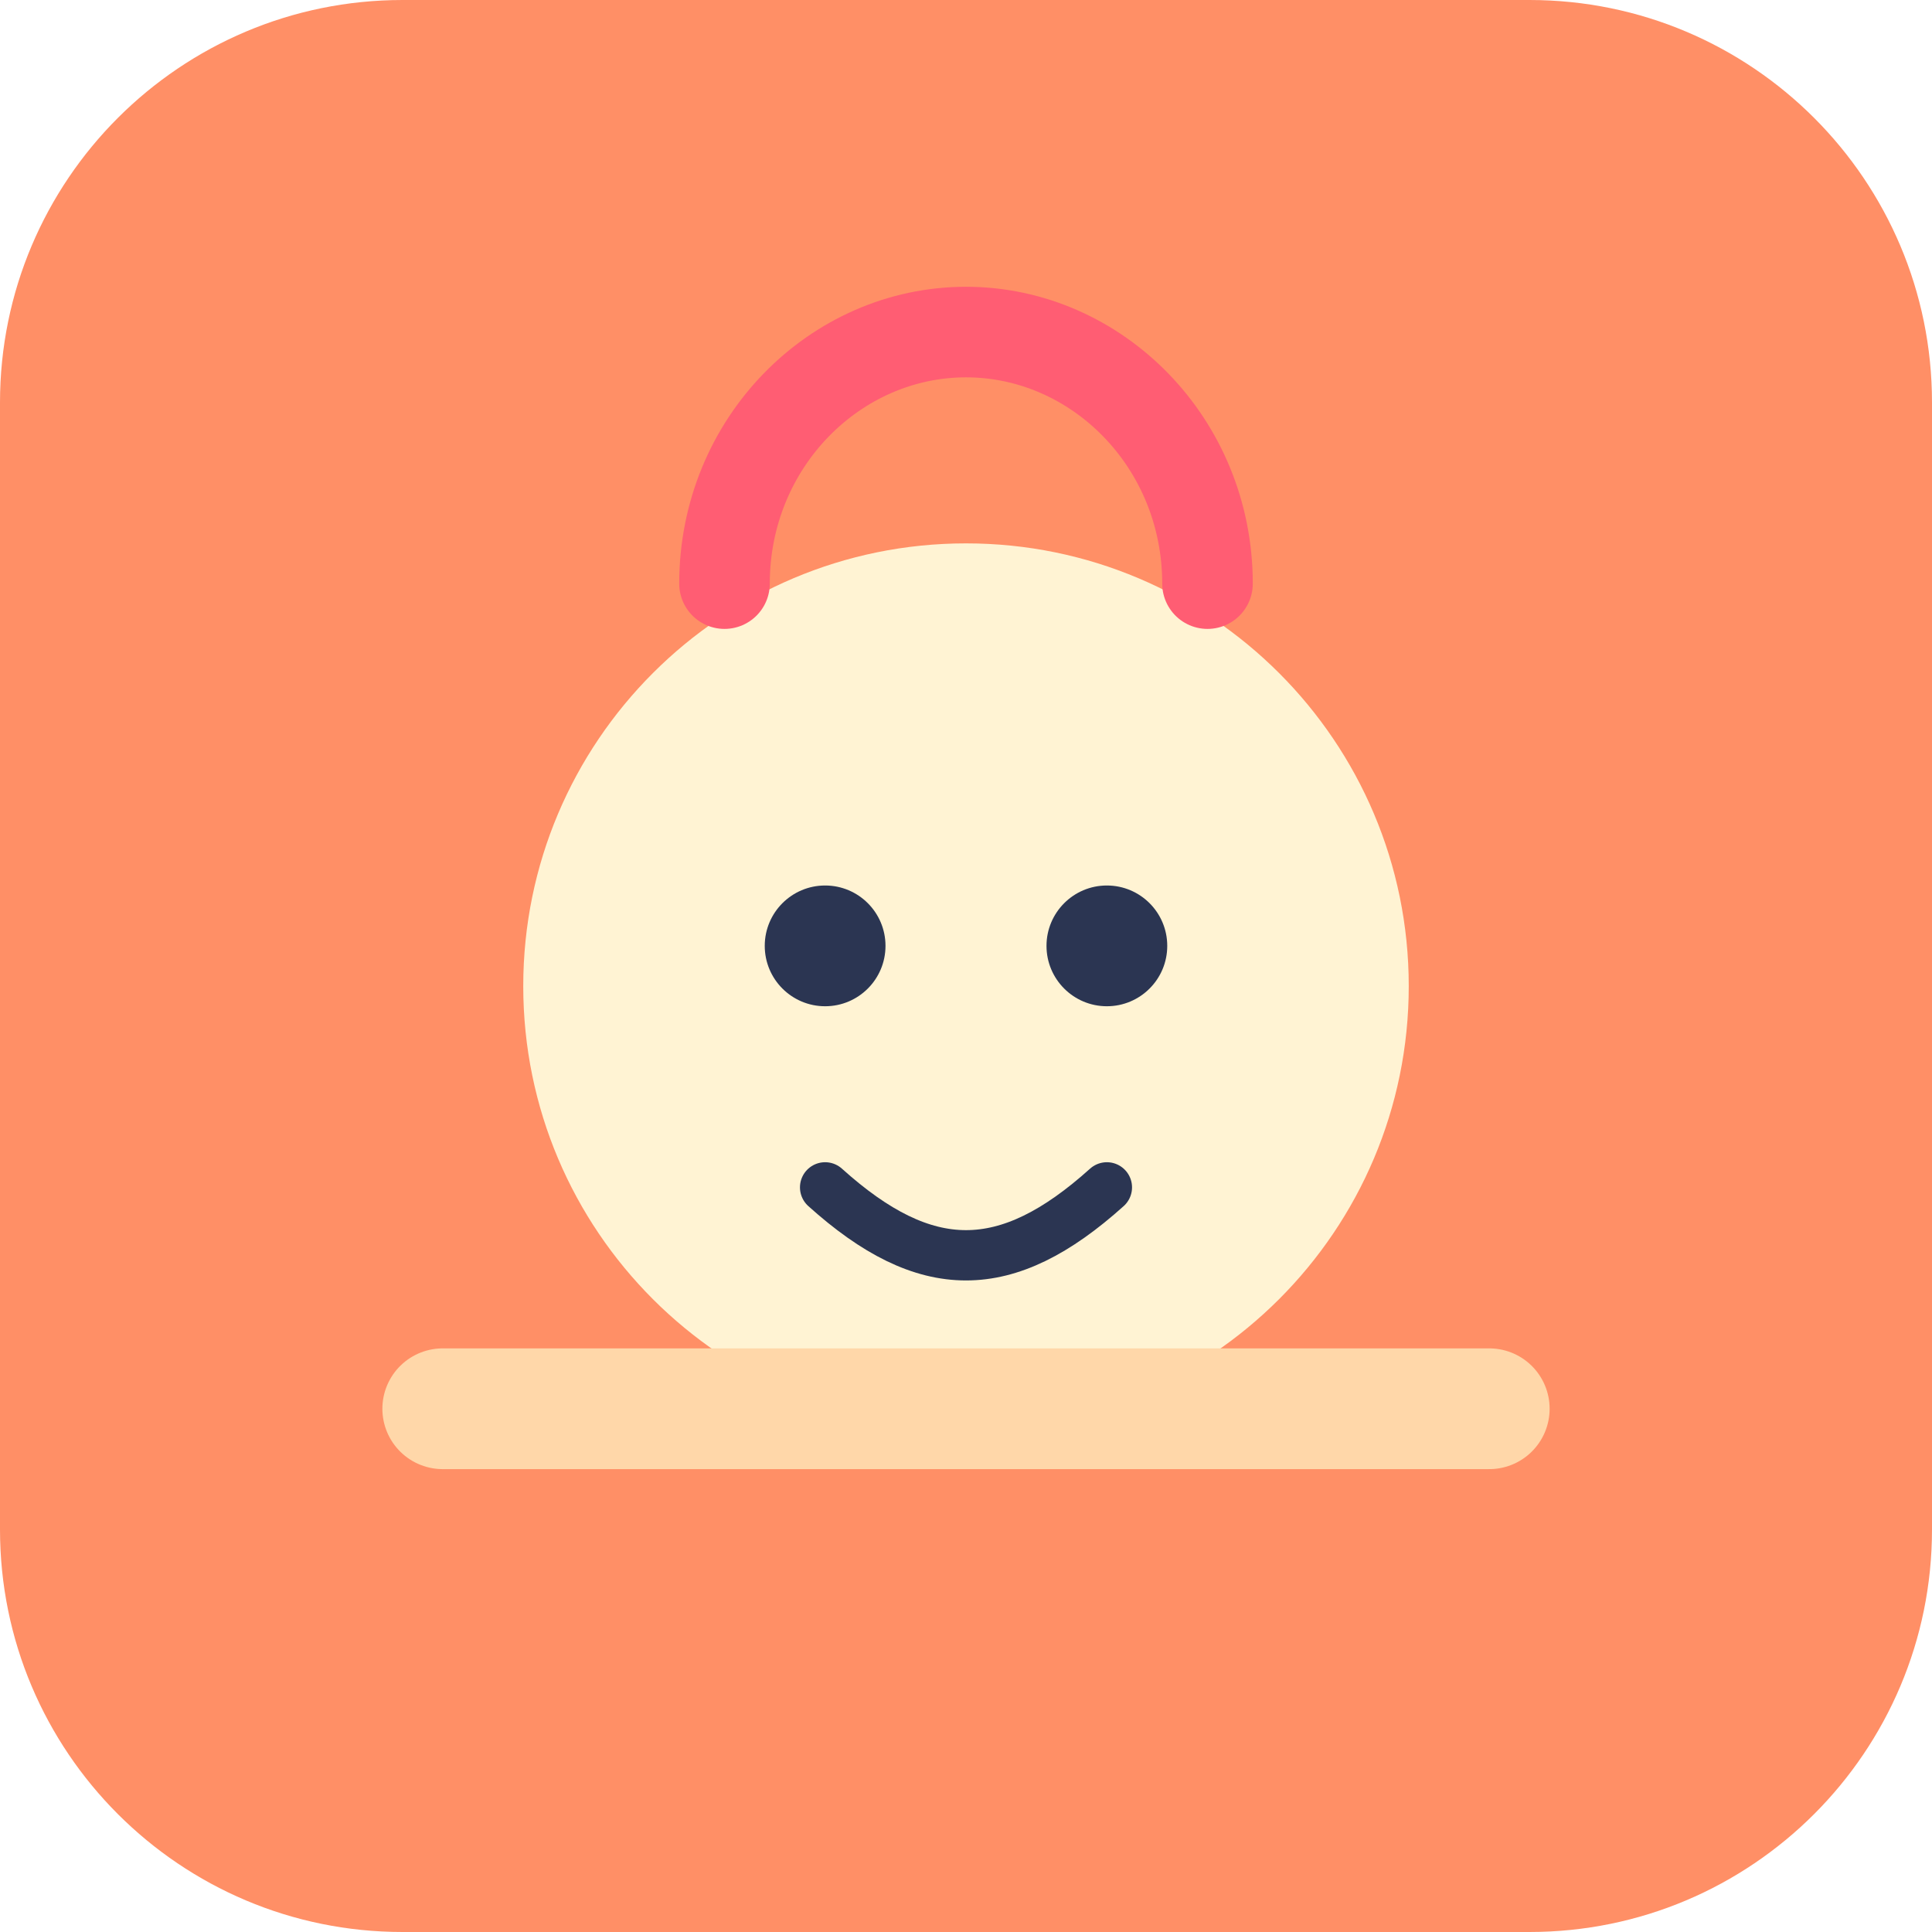
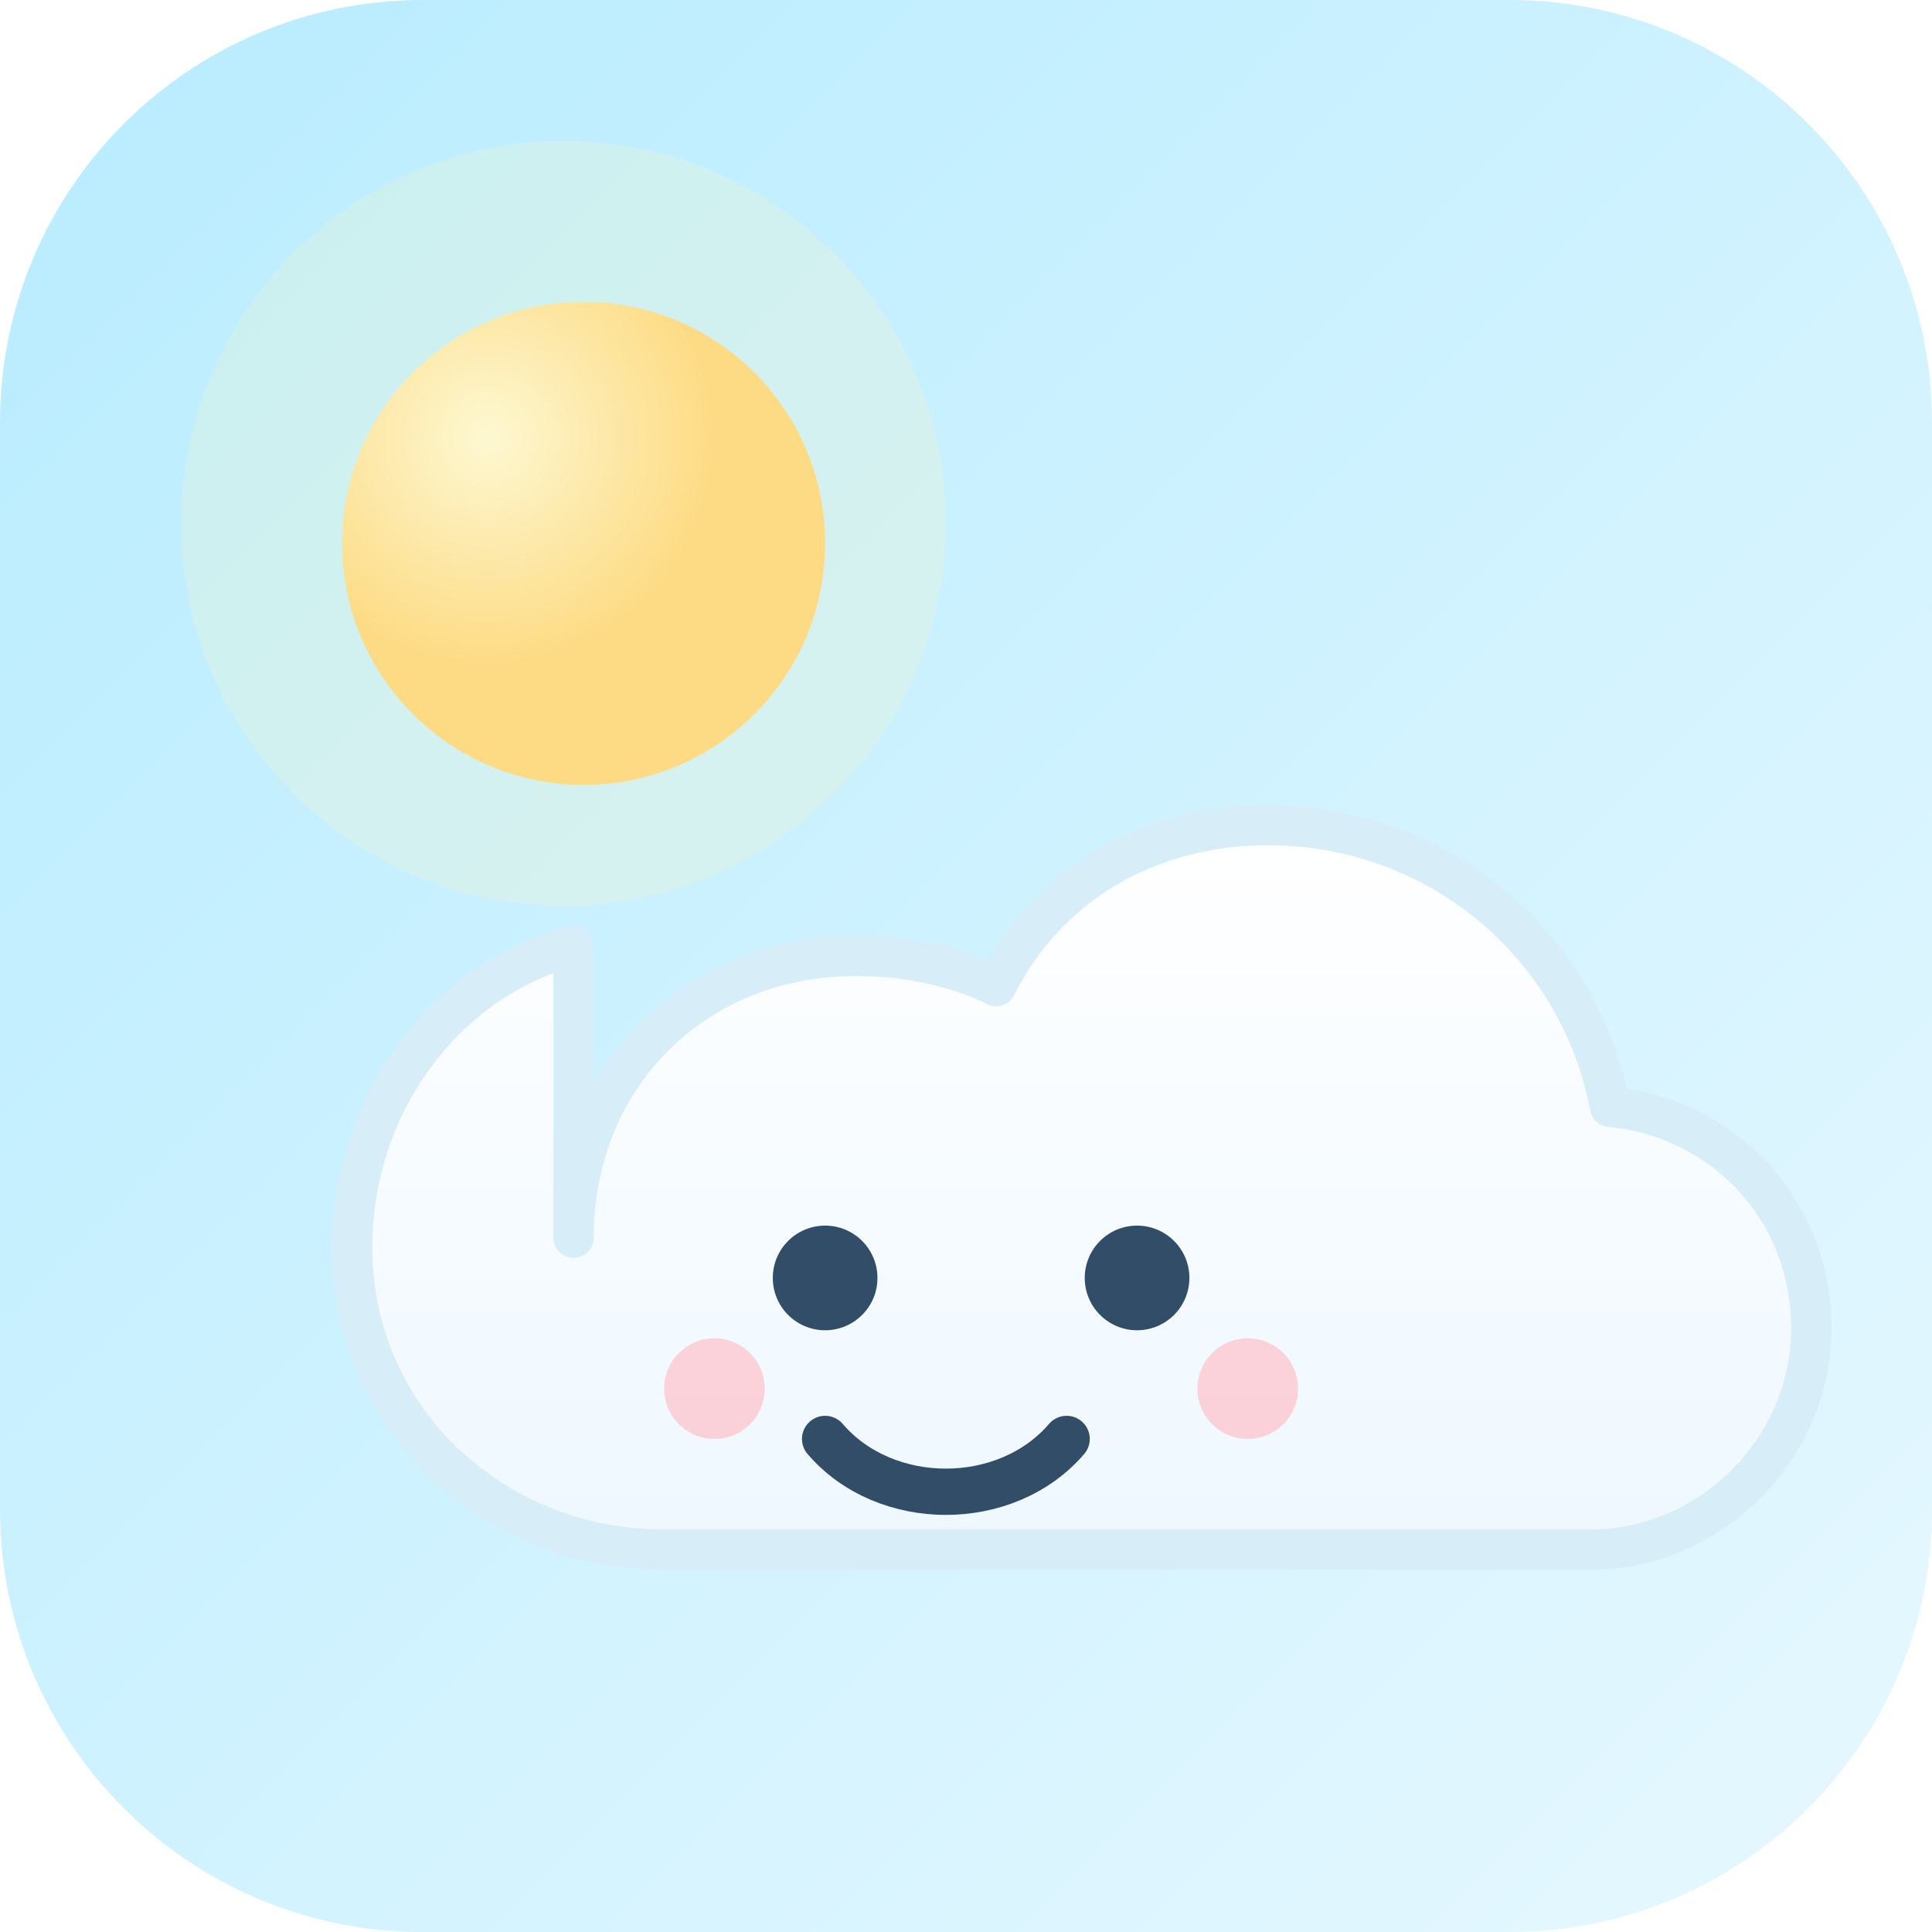
- <svg xmlns="http://www.w3.org/2000/svg" width="192" height="192" viewBox="0 0 192 192" role="img" aria-label="MinaPlay simgesi">
-   <rect width="192" height="192" rx="40" fill="#ff8f66" />
-   <circle cx="96" cy="98" r="44" fill="#fff3d3" />
-   <circle cx="82" cy="94" r="6" fill="#2b3552" />
-   <circle cx="110" cy="94" r="6" fill="#2b3552" />
-   <path d="M82 118c10 9 18 9 28 0" stroke="#2b3552" stroke-width="5" fill="none" stroke-linecap="round" />
-   <path d="M72 58c0-14 11-25 24-25s24 11 24 25" stroke="#ff5d73" stroke-width="9" fill="none" stroke-linecap="round" />
-   <path d="M44 140h104" stroke="#ffd7a9" stroke-width="12" stroke-linecap="round" />
+ <svg xmlns="http://www.w3.org/2000/svg" width="192" height="192" viewBox="0 0 192 192" role="img" aria-label="MinaPlay bulut simgesi">
+   <defs>
+     <linearGradient id="bg192" x1="0%" y1="0%" x2="100%" y2="100%">
+       <stop offset="0%" stop-color="#b7ecff" />
+       <stop offset="100%" stop-color="#e7f8ff" />
+     </linearGradient>
+     <radialGradient id="sun192" cx="30%" cy="28%" r="48%">
+       <stop offset="0%" stop-color="#fff9d6" />
+       <stop offset="100%" stop-color="#ffd26d" />
+     </radialGradient>
+     <linearGradient id="cloud192" x1="0%" y1="0%" x2="0%" y2="100%">
+       <stop offset="0%" stop-color="#ffffff" />
+       <stop offset="100%" stop-color="#eef8ff" />
+     </linearGradient>
+   </defs>
+   <rect width="192" height="192" rx="42" fill="url(#bg192)" />
+   <circle cx="58" cy="54" r="24" fill="url(#sun192)" opacity="0.95" />
+   <circle cx="56" cy="52" r="38" fill="#fff5bc" opacity="0.22" />
+   <g transform="translate(0 6)">
+     <ellipse cx="96" cy="132" rx="54" ry="11" fill="#9bc9dd" opacity="0.22" />
+     <path d="M57 117c0-16 12-28 28-28 5 0 10 1 14 3 5-10 15-16 27-16 17 0 31 12 34 28 11 1 20 10 20 22 0 12-10 22-22 22H66c-17 0-31-13-31-30 0-15 10-27 22-30z" fill="url(#cloud192)" />
+     <path d="M57 117c0-16 12-28 28-28 5 0 10 1 14 3 5-10 15-16 27-16 17 0 31 12 34 28 11 1 20 10 20 22 0 12-10 22-22 22H66c-17 0-31-13-31-30 0-15 10-27 22-30z" fill="none" stroke="#d7edf8" stroke-width="4" stroke-linejoin="round" />
+     <circle cx="82" cy="121" r="5.2" fill="#324d68" />
+     <circle cx="113" cy="121" r="5.2" fill="#324d68" />
+     <path d="M82 137c6 7 18 7 24 0" fill="none" stroke="#324d68" stroke-width="4.6" stroke-linecap="round" />
+     <circle cx="71" cy="132" r="5" fill="#ffc0c9" opacity="0.7" />
+     <circle cx="124" cy="132" r="5" fill="#ffc0c9" opacity="0.7" />
+   </g>
</svg>
